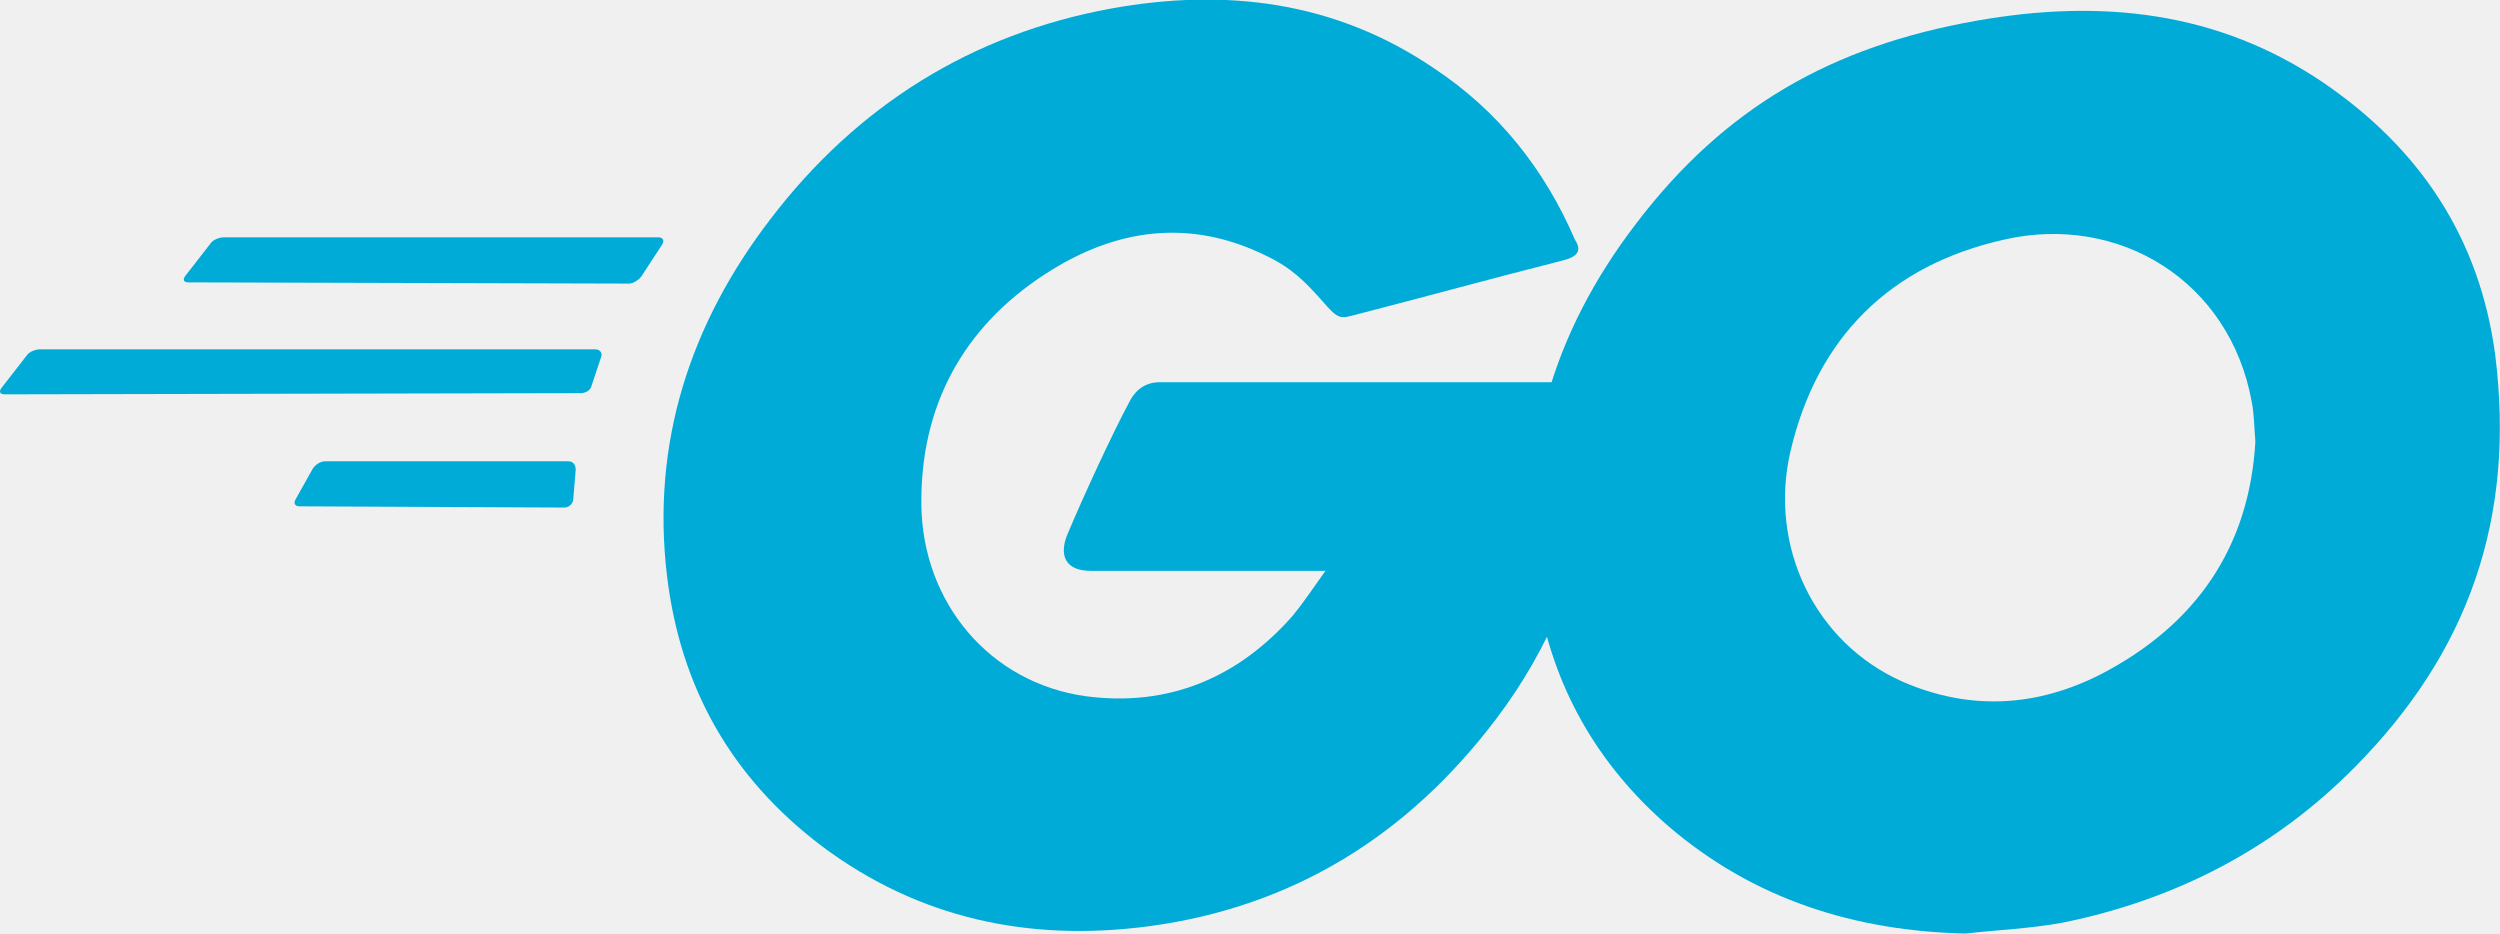
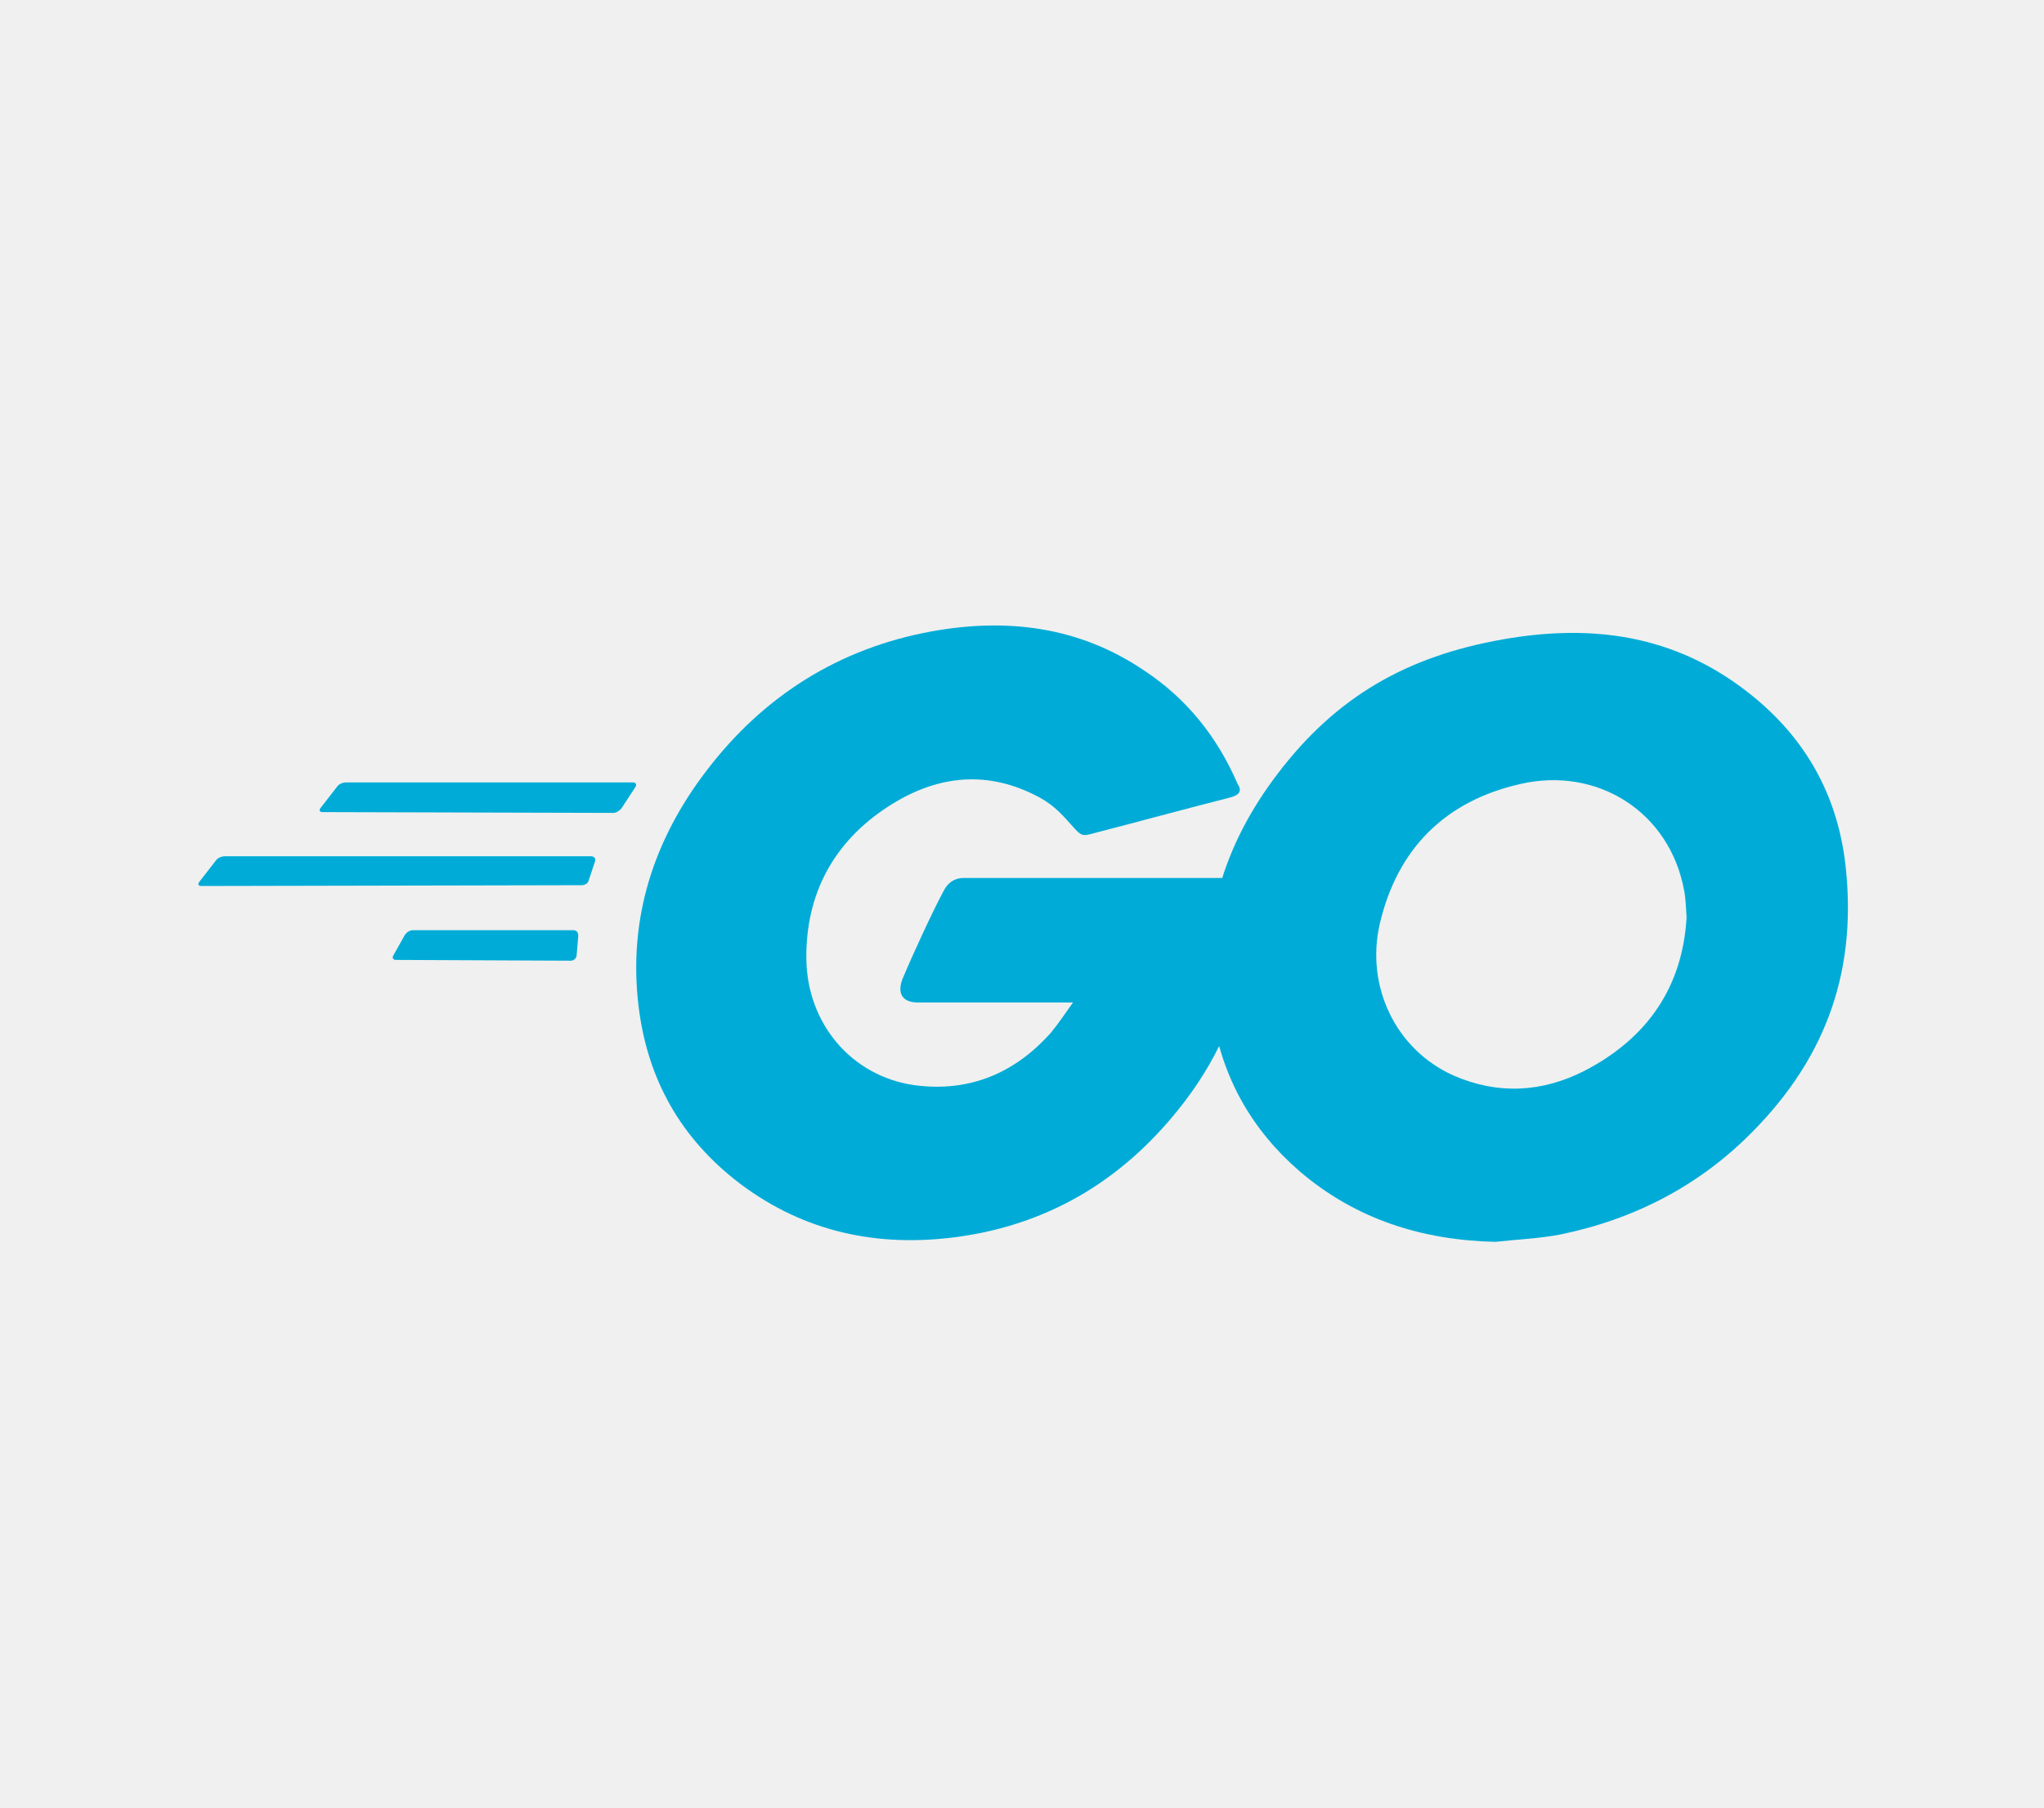
- <svg xmlns="http://www.w3.org/2000/svg" version="1.1" id="Layer_1" x="0px" y="0px" viewBox="0 0 205.4 76.7" style="enable-background:new 0 0 205.4 76.7;" xml:space="preserve">
+ <svg xmlns="http://www.w3.org/2000/svg" version="1.1" id="Layer_1" x="0px" y="0px" viewBox="0 0 254.5 225" style="enable-background:new 0 0 254.5 225;" xml:space="preserve">
  <style type="text/css">
- 	.st0{fill:#00ACD7;}
+ 	.st0{fill:#2DBCAF;}
+ 	.st1{fill:#5DC9E1;}
+ 	.st2{fill:#FDDD00;}
+ 	.st3{fill:#CE3262;}
+ 	.st4{fill:#00ACD7;}
+ 	.st5{fill:#FFFFFF;}
</style>
  <g>
    <g>
      <g>
        <g>
-           <path class="st0" d="M15.5,23.2c-0.4,0-0.5-0.2-0.3-0.5l2.1-2.7c0.2-0.3,0.7-0.5,1.1-0.5h35.7c0.4,0,0.5,0.3,0.3,0.6l-1.7,2.6      c-0.2,0.3-0.7,0.6-1,0.6L15.5,23.2z" />
+           <path class="st4" d="M40.2,101.1c-0.4,0-0.5-0.2-0.3-0.5l2.1-2.7c0.2-0.3,0.7-0.5,1.1-0.5l35.7,0c0.4,0,0.5,0.3,0.3,0.6      l-1.7,2.6c-0.2,0.3-0.7,0.6-1,0.6L40.2,101.1z" />
        </g>
      </g>
    </g>
    <g>
      <g>
        <g>
-           <path class="st0" d="M0.4,32.4c-0.4,0-0.5-0.2-0.3-0.5l2.1-2.7c0.2-0.3,0.7-0.5,1.1-0.5h45.6c0.4,0,0.6,0.3,0.5,0.6l-0.8,2.4      c-0.1,0.4-0.5,0.6-0.9,0.6L0.4,32.4z" />
+           <path class="st4" d="M25.1,110.3c-0.4,0-0.5-0.2-0.3-0.5l2.1-2.7c0.2-0.3,0.7-0.5,1.1-0.5l45.6,0c0.4,0,0.6,0.3,0.5,0.6      l-0.8,2.4c-0.1,0.4-0.5,0.6-0.9,0.6L25.1,110.3z" />
        </g>
      </g>
    </g>
    <g>
      <g>
        <g>
-           <path class="st0" d="M24.6,41.6c-0.4,0-0.5-0.3-0.3-0.6l1.4-2.5c0.2-0.3,0.6-0.6,1-0.6h20c0.4,0,0.6,0.3,0.6,0.7L47.1,41      c0,0.4-0.4,0.7-0.7,0.7L24.6,41.6z" />
+           <path class="st4" d="M49.3,119.5c-0.4,0-0.5-0.3-0.3-0.6l1.4-2.5c0.2-0.3,0.6-0.6,1-0.6l20,0c0.4,0,0.6,0.3,0.6,0.7l-0.2,2.4      c0,0.4-0.4,0.7-0.7,0.7L49.3,119.5z" />
        </g>
      </g>
    </g>
    <g>
      <g id="CXHf1q_3_">
        <g>
          <g>
-             <path class="st0" d="M128.4,21.4c-6.3,1.6-10.6,2.8-16.8,4.4c-1.5,0.4-1.6,0.5-2.9-1c-1.5-1.7-2.6-2.8-4.7-3.8       c-6.3-3.1-12.4-2.2-18.1,1.5c-6.8,4.4-10.3,10.9-10.2,19c0.1,8,5.6,14.6,13.5,15.7c6.8,0.9,12.5-1.5,17-6.6       c0.9-1.1,1.7-2.3,2.7-3.7c-3.6,0-8.1,0-19.3,0c-2.1,0-2.6-1.3-1.9-3c1.3-3.1,3.7-8.3,5.1-10.9c0.3-0.6,1-1.6,2.5-1.6       c5.1,0,23.9,0,36.4,0c-0.2,2.7-0.2,5.4-0.6,8.1c-1.1,7.2-3.8,13.8-8.2,19.6c-7.2,9.5-16.6,15.4-28.5,17       c-9.8,1.3-18.9-0.6-26.9-6.6c-7.4-5.6-11.6-13-12.7-22.2c-1.3-10.9,1.9-20.7,8.5-29.3c7.1-9.3,16.5-15.2,28-17.3       c9.4-1.7,18.4-0.6,26.5,4.9c5.3,3.5,9.1,8.3,11.6,14.1C130,20.6,129.6,21.1,128.4,21.4z" />
+             <path class="st4" d="M153.1,99.3c-6.3,1.6-10.6,2.8-16.8,4.4c-1.5,0.4-1.6,0.5-2.9-1c-1.5-1.7-2.6-2.8-4.7-3.8       c-6.3-3.1-12.4-2.2-18.1,1.5c-6.8,4.4-10.3,10.9-10.2,19c0.1,8,5.6,14.6,13.5,15.7c6.8,0.9,12.5-1.5,17-6.6       c0.9-1.1,1.7-2.3,2.7-3.7c-3.6,0-8.1,0-19.3,0c-2.1,0-2.6-1.3-1.9-3c1.3-3.1,3.7-8.3,5.1-10.9c0.3-0.6,1-1.6,2.5-1.6       c5.1,0,23.9,0,36.4,0c-0.2,2.7-0.2,5.4-0.6,8.1c-1.1,7.2-3.8,13.8-8.2,19.6c-7.2,9.5-16.6,15.4-28.5,17       c-9.8,1.3-18.9-0.6-26.9-6.6c-7.4-5.6-11.6-13-12.7-22.2c-1.3-10.9,1.9-20.7,8.5-29.3c7.1-9.3,16.5-15.2,28-17.3       c9.4-1.7,18.4-0.6,26.5,4.9c5.3,3.5,9.1,8.3,11.6,14.1C154.7,98.5,154.3,99,153.1,99.3z" />
          </g>
          <g>
-             <path class="st0" d="M161.5,76.7c-9.1-0.2-17.4-2.8-24.4-8.8c-5.9-5.1-9.6-11.6-10.8-19.3c-1.8-11.3,1.3-21.3,8.1-30.2       c7.3-9.6,16.1-14.6,28-16.7c10.2-1.8,19.8-0.8,28.5,5.1c7.9,5.4,12.8,12.7,14.1,22.3c1.7,13.5-2.2,24.5-11.5,33.9       c-6.6,6.7-14.7,10.9-24,12.8C166.8,76.3,164.1,76.4,161.5,76.7z M185.3,36.3c-0.1-1.3-0.1-2.3-0.3-3.3       c-1.8-9.9-10.9-15.5-20.4-13.3c-9.3,2.1-15.3,8-17.5,17.4c-1.8,7.8,2,15.7,9.2,18.9c5.5,2.4,11,2.1,16.3-0.6       C180.5,51.3,184.8,44.9,185.3,36.3z" />
+             <path class="st4" d="M186.2,154.6c-9.1-0.2-17.4-2.8-24.4-8.8c-5.9-5.1-9.6-11.6-10.8-19.3c-1.8-11.3,1.3-21.3,8.1-30.2       c7.3-9.6,16.1-14.6,28-16.7c10.2-1.8,19.8-0.8,28.5,5.1c7.9,5.4,12.8,12.7,14.1,22.3c1.7,13.5-2.2,24.5-11.5,33.9       c-6.6,6.7-14.7,10.9-24,12.8C191.5,154.2,188.8,154.3,186.2,154.6z M210,114.2c-0.1-1.3-0.1-2.3-0.3-3.3       c-1.8-9.9-10.9-15.5-20.4-13.3c-9.3,2.1-15.3,8-17.5,17.4c-1.8,7.8,2,15.7,9.2,18.9c5.5,2.4,11,2.1,16.3-0.6       C205.2,129.2,209.5,122.8,210,114.2z" />
          </g>
        </g>
      </g>
    </g>
  </g>
</svg>
